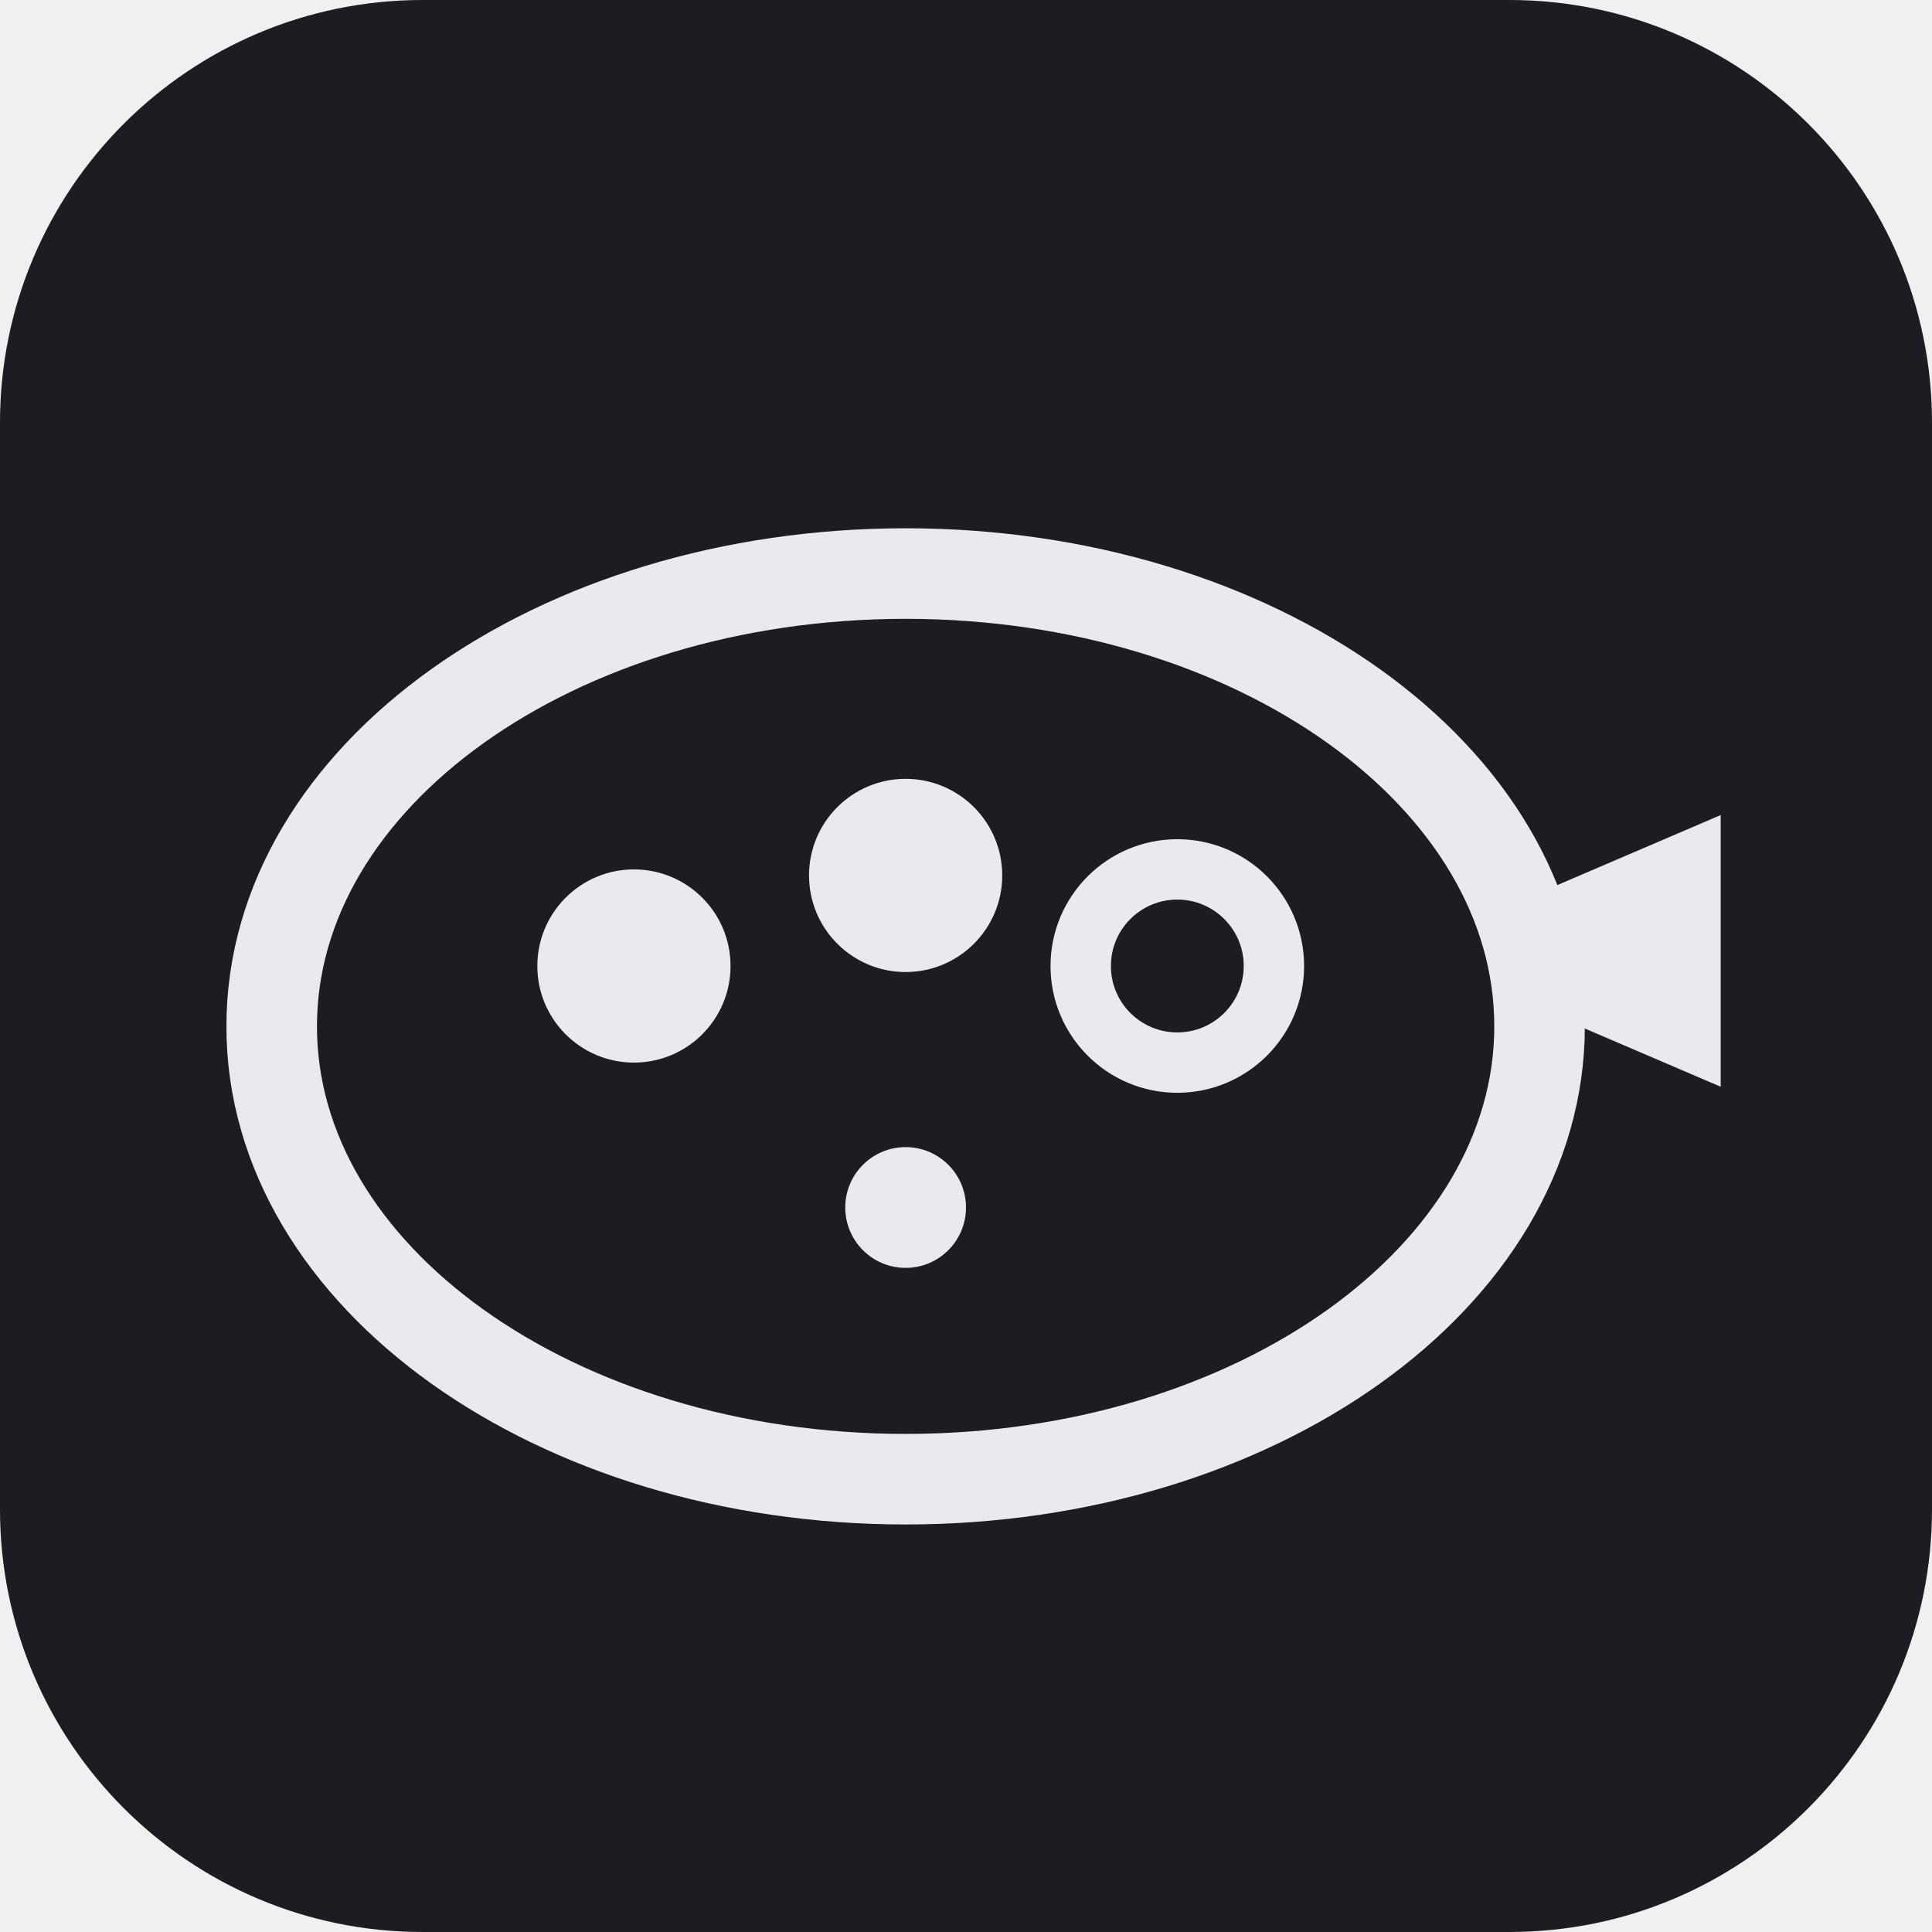
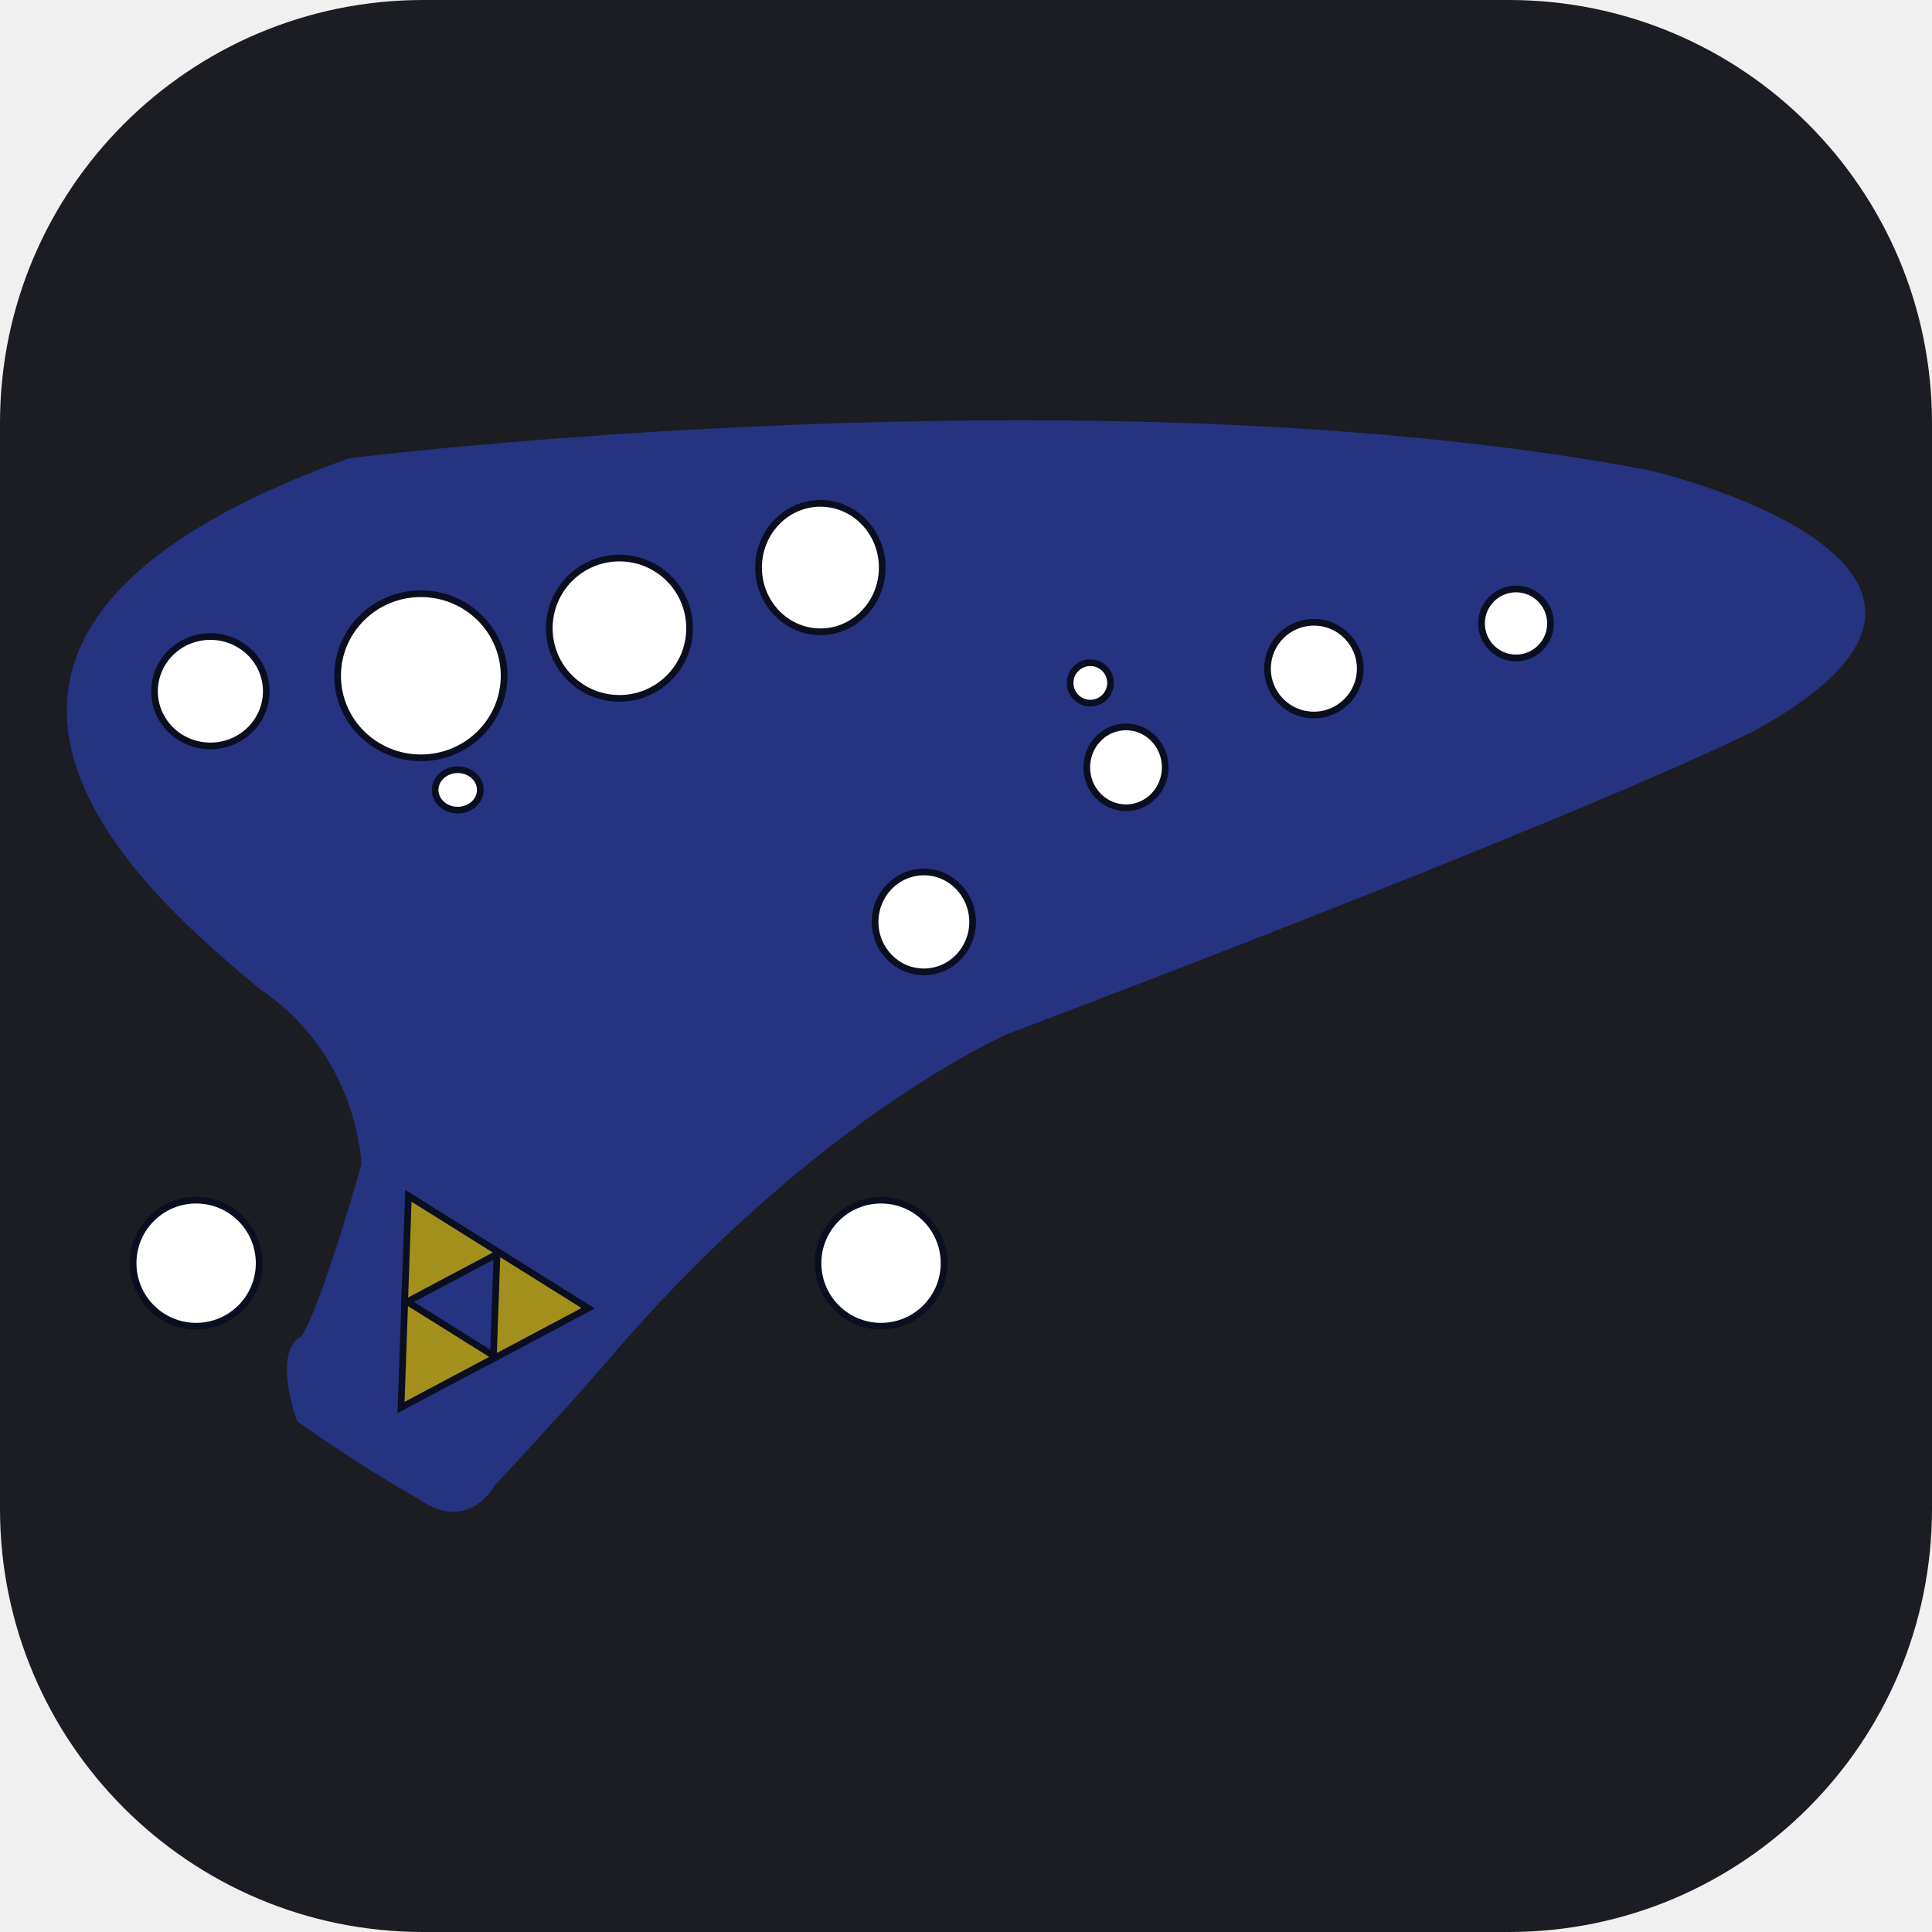
- <svg xmlns="http://www.w3.org/2000/svg" viewBox="0 0 64 64">
-   <rect width="64" height="64" rx="14" fill="#1b1d23" />
-   <ellipse cx="30" cy="34" rx="21" ry="15" fill="none" stroke="#e8eaed" stroke-width="3" />
-   <path d="M50 30 l7-3 v9 l-7-3z" fill="#e8eaed" />
-   <circle cx="21" cy="32" r="3.2" fill="#e8eaed" />
-   <circle cx="30" cy="29" r="3.2" fill="#e8eaed" />
-   <circle cx="39" cy="32" r="3.2" fill="none" stroke="#e8eaed" stroke-width="2" />
-   <circle cx="30" cy="40" r="2" fill="#e8eaed" />
+ <svg xmlns="http://www.w3.org/2000/svg" viewBox="102.58 -326.03 1735.02 1735.02">
+   <rect x="102.58" y="-326.03" width="1735.02" height="1735.02" rx="380" ry="380" fill="#1b1d23" />
+   <path style="opacity:1;fill:#253381;fill-opacity:1;stroke:#0a0e1e;stroke-width:4.8e-07;stroke-dasharray:none;stroke-opacity:1;paint-order:fill markers stroke" d="m 416.463,85.428 c 0,0 670.612,-83.293 1166.096,10.679 64.071,14.95 341.713,100.378 93.971,234.928 -175.128,85.428 -668.476,271.235 -668.476,271.235 0,0 -164.449,70.478 -345.984,277.642 -46.986,55.528 -115.328,128.142 -115.328,128.142 0,0 -23.493,44.85 -70.478,10.678 -53.393,-29.9 -106.785,-68.343 -106.785,-68.343 0,0 -23.493,-61.935 4.271,-76.885 19.221,-32.036 53.393,-153.771 53.393,-153.771 0,0 -2.136,-98.242 -91.835,-158.042 C 252.013,491.212 -49.121,252.013 416.463,85.428 Z" />
+   <g>
+     <ellipse style="opacity:1;fill:#ffffff;fill-opacity:1;stroke:#0a0e1e;stroke-width:6;stroke-dasharray:none;stroke-opacity:1;paint-order:fill markers stroke" cx="291.524" cy="294.727" rx="50.189" ry="49.121" />
+     <ellipse style="opacity:1;fill:#ffffff;fill-opacity:1;stroke:#0a0e1e;stroke-width:6;stroke-dasharray:none;stroke-opacity:1;paint-order:fill markers stroke" cx="480.534" cy="280.845" rx="74.75" ry="73.682" />
+     <ellipse style="opacity:1;fill:#ffffff;fill-opacity:1;stroke:#0a0e1e;stroke-width:6;stroke-dasharray:none;stroke-opacity:1;paint-order:fill markers stroke" cx="658.865" cy="238.131" rx="63.003" ry="63.003" />
+     <ellipse style="opacity:1;fill:#ffffff;fill-opacity:1;stroke:#0a0e1e;stroke-width:6;stroke-dasharray:none;stroke-opacity:1;paint-order:fill markers stroke" cx="839.333" cy="183.671" rx="55.528" ry="57.664" />
+     <ellipse style="opacity:1;fill:#ffffff;fill-opacity:1;stroke:#0a0e1e;stroke-width:6;stroke-dasharray:none;stroke-opacity:1;paint-order:fill markers stroke" cx="513.637" cy="383.359" rx="20.289" ry="18.154" />
+     <ellipse style="opacity:1;fill:#ffffff;fill-opacity:1;stroke:#0a0e1e;stroke-width:6;stroke-dasharray:none;stroke-opacity:1;paint-order:fill markers stroke" cx="932.236" cy="501.891" rx="43.782" ry="44.85" />
+     <ellipse style="opacity:1;fill:#ffffff;fill-opacity:1;stroke:#0a0e1e;stroke-width:6;stroke-dasharray:none;stroke-opacity:1;paint-order:fill markers stroke" cx="1113.771" cy="363.07" rx="35.239" ry="36.307" />
+     <ellipse style="opacity:1;fill:#ffffff;fill-opacity:1;stroke:#0a0e1e;stroke-width:6;stroke-dasharray:none;stroke-opacity:1;paint-order:fill markers stroke" cx="1081.735" cy="287.252" rx="18.154" ry="18.154" />
+     <ellipse style="opacity:1;fill:#ffffff;fill-opacity:1;stroke:#0a0e1e;stroke-width:6;stroke-dasharray:none;stroke-opacity:1;paint-order:fill markers stroke" cx="1282.492" cy="274.438" rx="41.646" ry="41.646" />
+     <ellipse style="opacity:1;fill:#ffffff;fill-opacity:1;stroke:#0a0e1e;stroke-width:6;stroke-dasharray:none;stroke-opacity:1;paint-order:fill markers stroke" cx="1464.027" cy="233.86" rx="30.968" ry="30.968" />
+     <ellipse style="opacity:1;fill:#ffffff;fill-opacity:1;stroke:#0a0e1e;stroke-width:6;stroke-dasharray:none;stroke-opacity:1;paint-order:fill markers stroke" cx="278.71" cy="808.365" rx="56.596" ry="56.596" />
+     <ellipse style="opacity:1;fill:#ffffff;fill-opacity:1;stroke:#0a0e1e;stroke-width:6;stroke-dasharray:none;stroke-opacity:1;paint-order:fill markers stroke" cx="893.793" cy="808.365" rx="56.596" ry="56.596" />
+   </g>
+   <g transform="rotate(-147.9705,981.5627,931.7131)">
+     <path style="opacity:1;fill:#a3901c;fill-opacity:1;stroke:#0a0e1e;stroke-width:6;stroke-dasharray:none;stroke-opacity:1;paint-order:fill markers stroke" d="m 1419.355,815.922 -48.231,0 -48.231,0 24.116,-41.769 24.116,-41.769 24.116,41.769 z" />
+     <path style="opacity:1;fill:#a3901c;fill-opacity:1;stroke:#0a0e1e;stroke-width:6;stroke-dasharray:none;stroke-opacity:1;paint-order:fill markers stroke" d="m 1419.355,815.922 -48.231,0 -48.231,0 24.116,-41.769 24.116,-41.769 24.116,41.769 z" transform="translate(93.97108)" />
+     <path style="opacity:1;fill:#a3901c;fill-opacity:1;stroke:#0a0e1e;stroke-width:6;stroke-dasharray:none;stroke-opacity:1;paint-order:fill markers stroke" d="m 1419.355,815.922 -48.231,0 -48.231,0 24.116,-41.769 24.116,-41.769 24.116,41.769 z" transform="translate(46.98554,-81.15684)" />
+   </g>
</svg>
